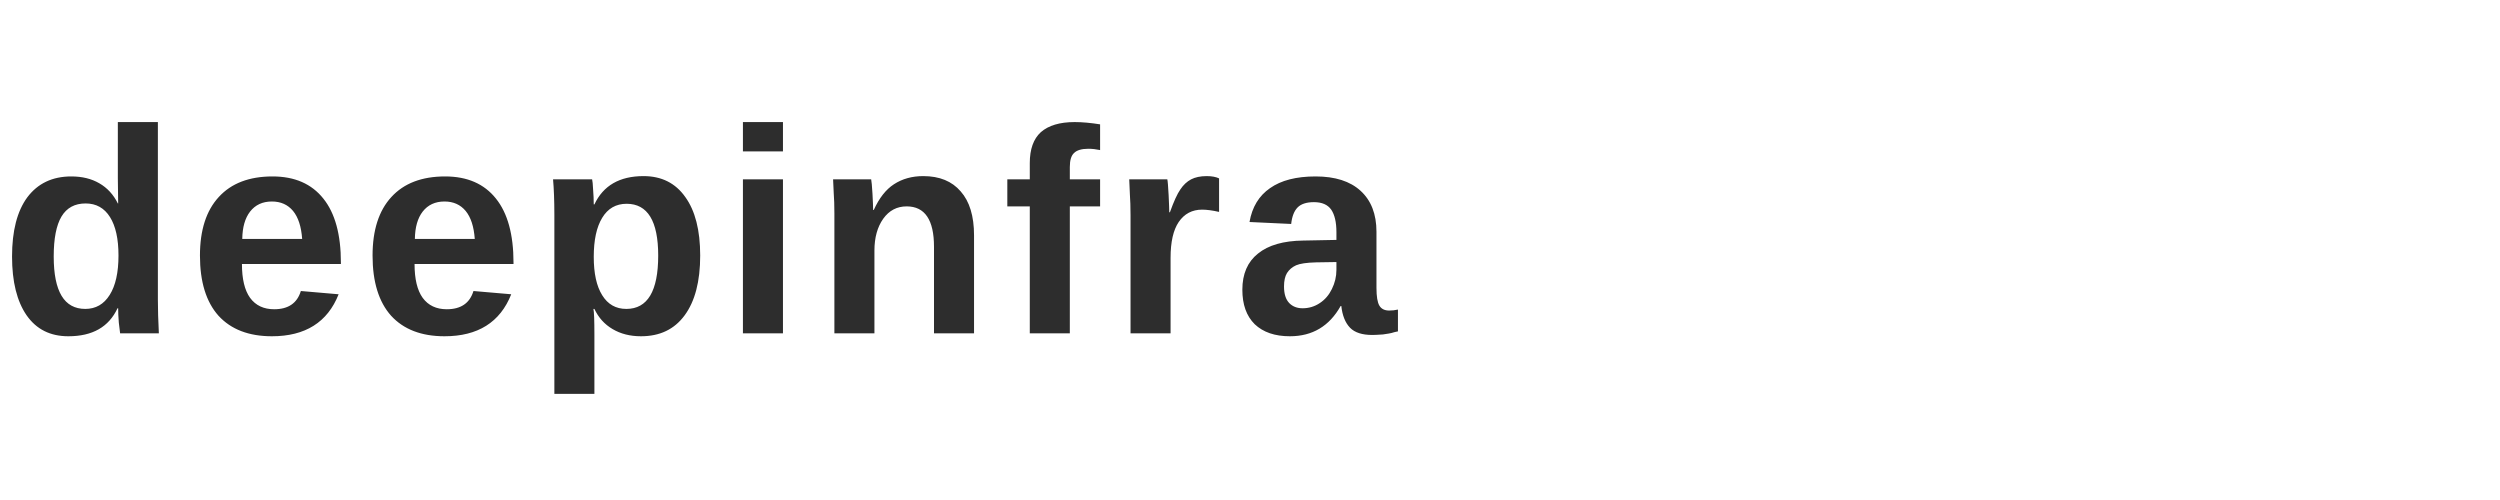
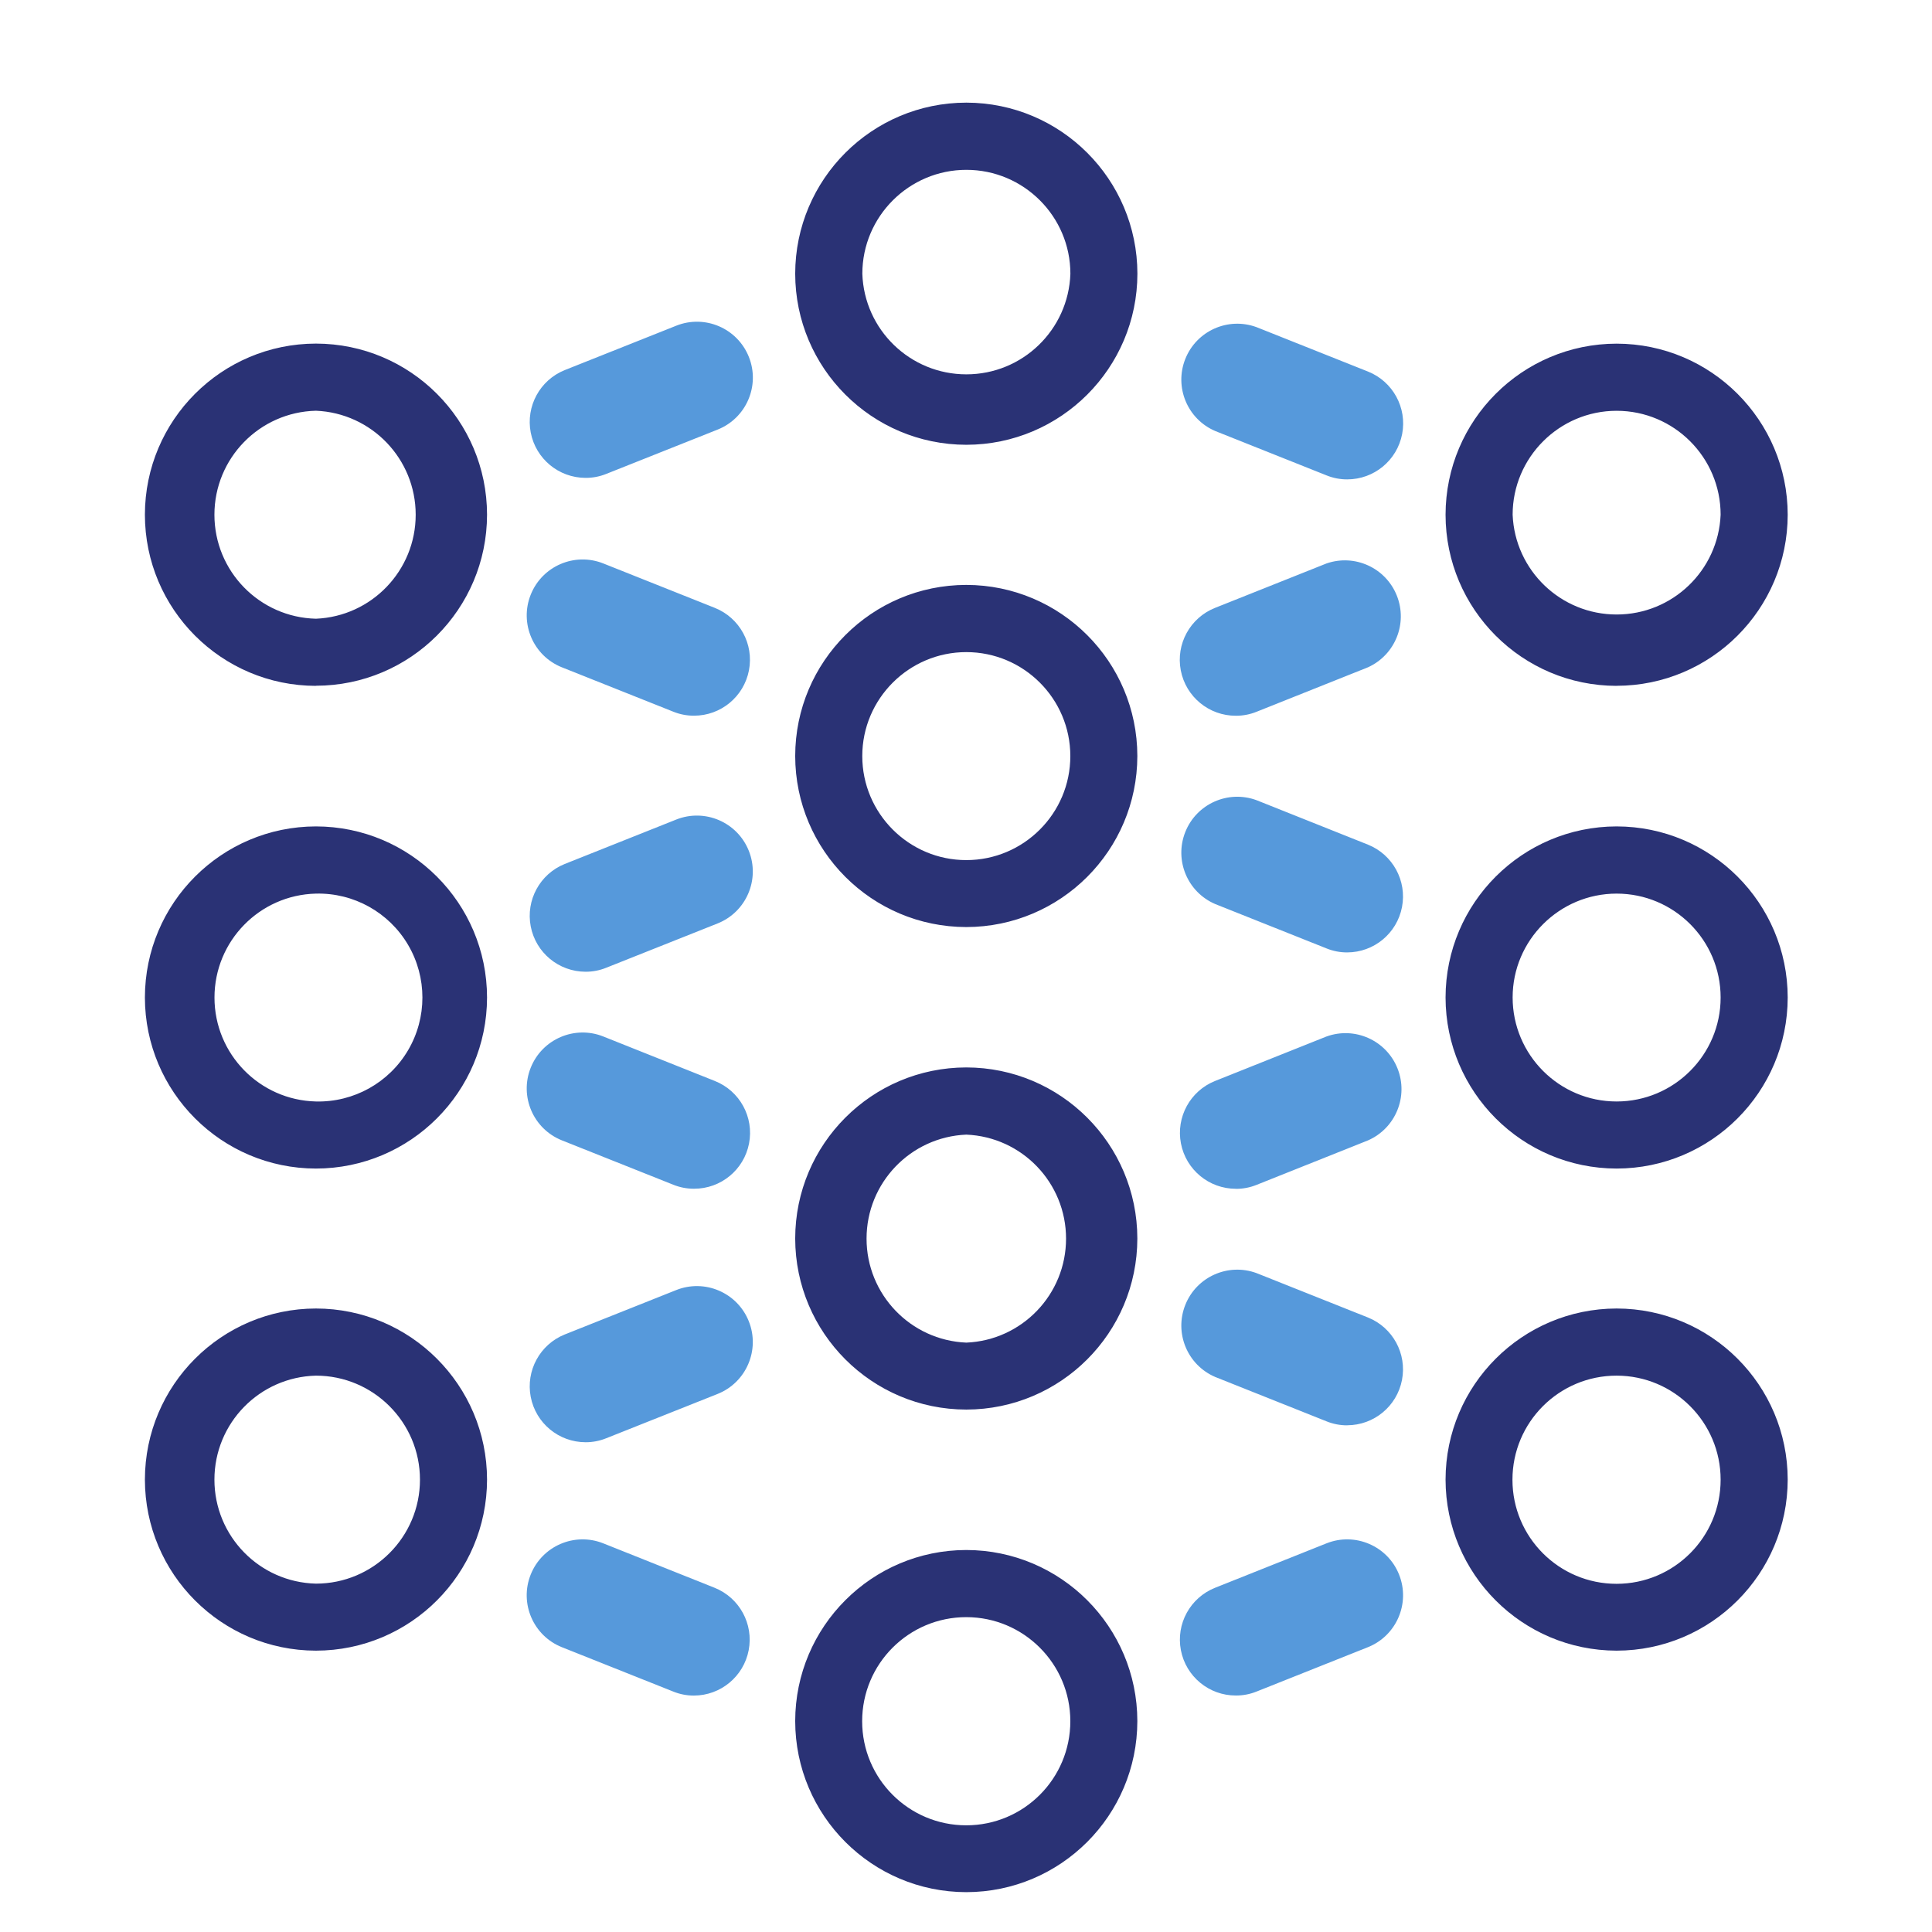
- <svg xmlns="http://www.w3.org/2000/svg" viewBox="0 0 120 24" width="120" height="24">
-   <text x="0" y="16" font-family="Arial, Helvetica, sans-serif" font-size="14" font-weight="600" letter-spacing="0.5" fill="#2D2D2D">deepinfra</text>
+ <svg xmlns="http://www.w3.org/2000/svg" fill="none" viewBox="-2.4 -0.7 32 32" aria-label="Logo" style="width:auto;height:100%">
+   <path fill="#2A3275" d="M2.833 10.66A2.837 2.837 0 0 1 0 7.825a2.837 2.837 0 0 1 2.833-2.834 2.837 2.837 0 0 1 2.834 2.834 2.837 2.837 0 0 1-2.834 2.833m0-4.555a1.723 1.723 0 0 0 0 3.445 1.724 1.724 0 0 0 0-3.445m0 12.552A2.837 2.837 0 0 1 0 15.822a2.837 2.837 0 0 1 2.833-2.834 2.837 2.837 0 0 1 2.834 2.834 2.837 2.837 0 0 1-2.834 2.833m0-4.554a1.722 1.722 0 0 0 0 3.443 1.722 1.722 0 1 0 0-3.443m0 12.539A2.837 2.837 0 0 1 0 23.806a2.837 2.837 0 0 1 2.833-2.833 2.837 2.837 0 0 1 2.834 2.833 2.837 2.837 0 0 1-2.834 2.834m0-4.555a1.723 1.723 0 0 0 0 3.445c.95 0 1.723-.772 1.723-1.722s-.772-1.723-1.723-1.723M24.376 10.66a2.837 2.837 0 0 1-2.833-2.834 2.837 2.837 0 0 1 2.833-2.834 2.837 2.837 0 0 1 2.834 2.834 2.837 2.837 0 0 1-2.834 2.833m0-4.555c-.948 0-1.722.772-1.722 1.722a1.724 1.724 0 0 0 3.445 0c0-.95-.772-1.722-1.723-1.722m0 12.551a2.837 2.837 0 0 1-2.833-2.833 2.837 2.837 0 0 1 2.833-2.834 2.837 2.837 0 0 1 2.834 2.834 2.837 2.837 0 0 1-2.834 2.833m0-4.554c-.948 0-1.722.772-1.722 1.72 0 .95.772 1.723 1.722 1.723s1.723-.772 1.723-1.722-.772-1.721-1.723-1.721m0 12.539a2.837 2.837 0 0 1-2.833-2.834 2.837 2.837 0 0 1 2.833-2.833 2.837 2.837 0 0 1 2.834 2.833 2.837 2.837 0 0 1-2.834 2.834m0-4.555a1.724 1.724 0 1 0 1.723 1.723c0-.95-.772-1.723-1.723-1.723m-10.771-7.43a2.837 2.837 0 0 1-2.834-2.833 2.837 2.837 0 0 1 2.834-2.834 2.837 2.837 0 0 1 2.833 2.834 2.837 2.837 0 0 1-2.833 2.833m0-4.554c-.949 0-1.723.772-1.723 1.722s.773 1.723 1.723 1.723 1.723-.772 1.723-1.723c0-.95-.773-1.722-1.723-1.722m0-3.434a2.837 2.837 0 0 1-2.834-2.834A2.837 2.837 0 0 1 13.606 1a2.837 2.837 0 0 1 2.833 2.833 2.837 2.837 0 0 1-2.833 2.834m0-4.554c-.949 0-1.723.772-1.723 1.722a1.724 1.724 0 0 0 3.446 0c0-.95-.773-1.722-1.723-1.722m-.001 20.534a2.837 2.837 0 0 1-2.834-2.833 2.837 2.837 0 0 1 2.834-2.834 2.837 2.837 0 0 1 2.833 2.834 2.837 2.837 0 0 1-2.833 2.833m0-4.554a1.724 1.724 0 0 0 0 3.445 1.724 1.724 0 0 0 0-3.445m0 12.547a2.837 2.837 0 0 1-2.834-2.834 2.837 2.837 0 0 1 2.834-2.833 2.837 2.837 0 0 1 2.833 2.833 2.837 2.837 0 0 1-2.833 2.834m0-4.555a1.724 1.724 0 1 0 1.723 1.723c0-.95-.773-1.723-1.723-1.723" />
+   <path fill="#5699DB" d="M9.094 11.154a.9.9 0 0 1-.342-.066l-1.845-.735a.926.926 0 1 1 .687-1.72l1.845.735a.926.926 0 0 1-.344 1.786zm0 7.835a.9.9 0 0 1-.342-.066l-1.845-.735a.925.925 0 1 1 .687-1.72l1.845.736a.925.925 0 0 1-.344 1.785zm10.82-3.914a.9.9 0 0 1-.342-.066l-1.844-.735a.926.926 0 0 1 .685-1.72l1.845.736a.926.926 0 0 1-.344 1.785m0-7.835a.9.9 0 0 1-.342-.066l-1.844-.735a.926.926 0 0 1 .685-1.72l1.845.735a.926.926 0 0 1-.344 1.786m0 15.668a.9.9 0 0 1-.342-.066l-1.844-.735a.926.926 0 0 1 .685-1.72l1.845.735a.926.926 0 0 1-.344 1.785m-12.616.281a.926.926 0 0 1-.344-1.785l1.845-.735a.925.925 0 1 1 .687 1.72l-1.845.734a.9.9 0 0 1-.342.066zm0-7.793a.926.926 0 0 1-.344-1.785l1.845-.735a.925.925 0 1 1 .687 1.72l-1.845.734a.9.9 0 0 1-.342.066zm0-8.18a.926.926 0 0 1-.344-1.785L8.8 4.695a.925.925 0 1 1 .687 1.72L7.64 7.15a.9.9 0 0 1-.342.065zm1.796 20.169a.9.9 0 0 1-.342-.066l-1.845-.735a.925.925 0 0 1 .686-1.72l1.844.736a.926.926 0 0 1-.343 1.785m8.976-16.229a.926.926 0 0 1-.344-1.787l1.844-.735a.927.927 0 0 1 .687 1.72l-1.844.736a.9.9 0 0 1-.342.066zm0 7.835a.926.926 0 0 1-.344-1.786l1.844-.736a.927.927 0 0 1 .687 1.721l-1.844.736a.9.9 0 0 1-.342.066zm0 8.393a.925.925 0 0 1-.343-1.785l1.843-.735a.925.925 0 1 1 .686 1.72l-1.845.735a.9.9 0 0 1-.342.065" />
</svg>
